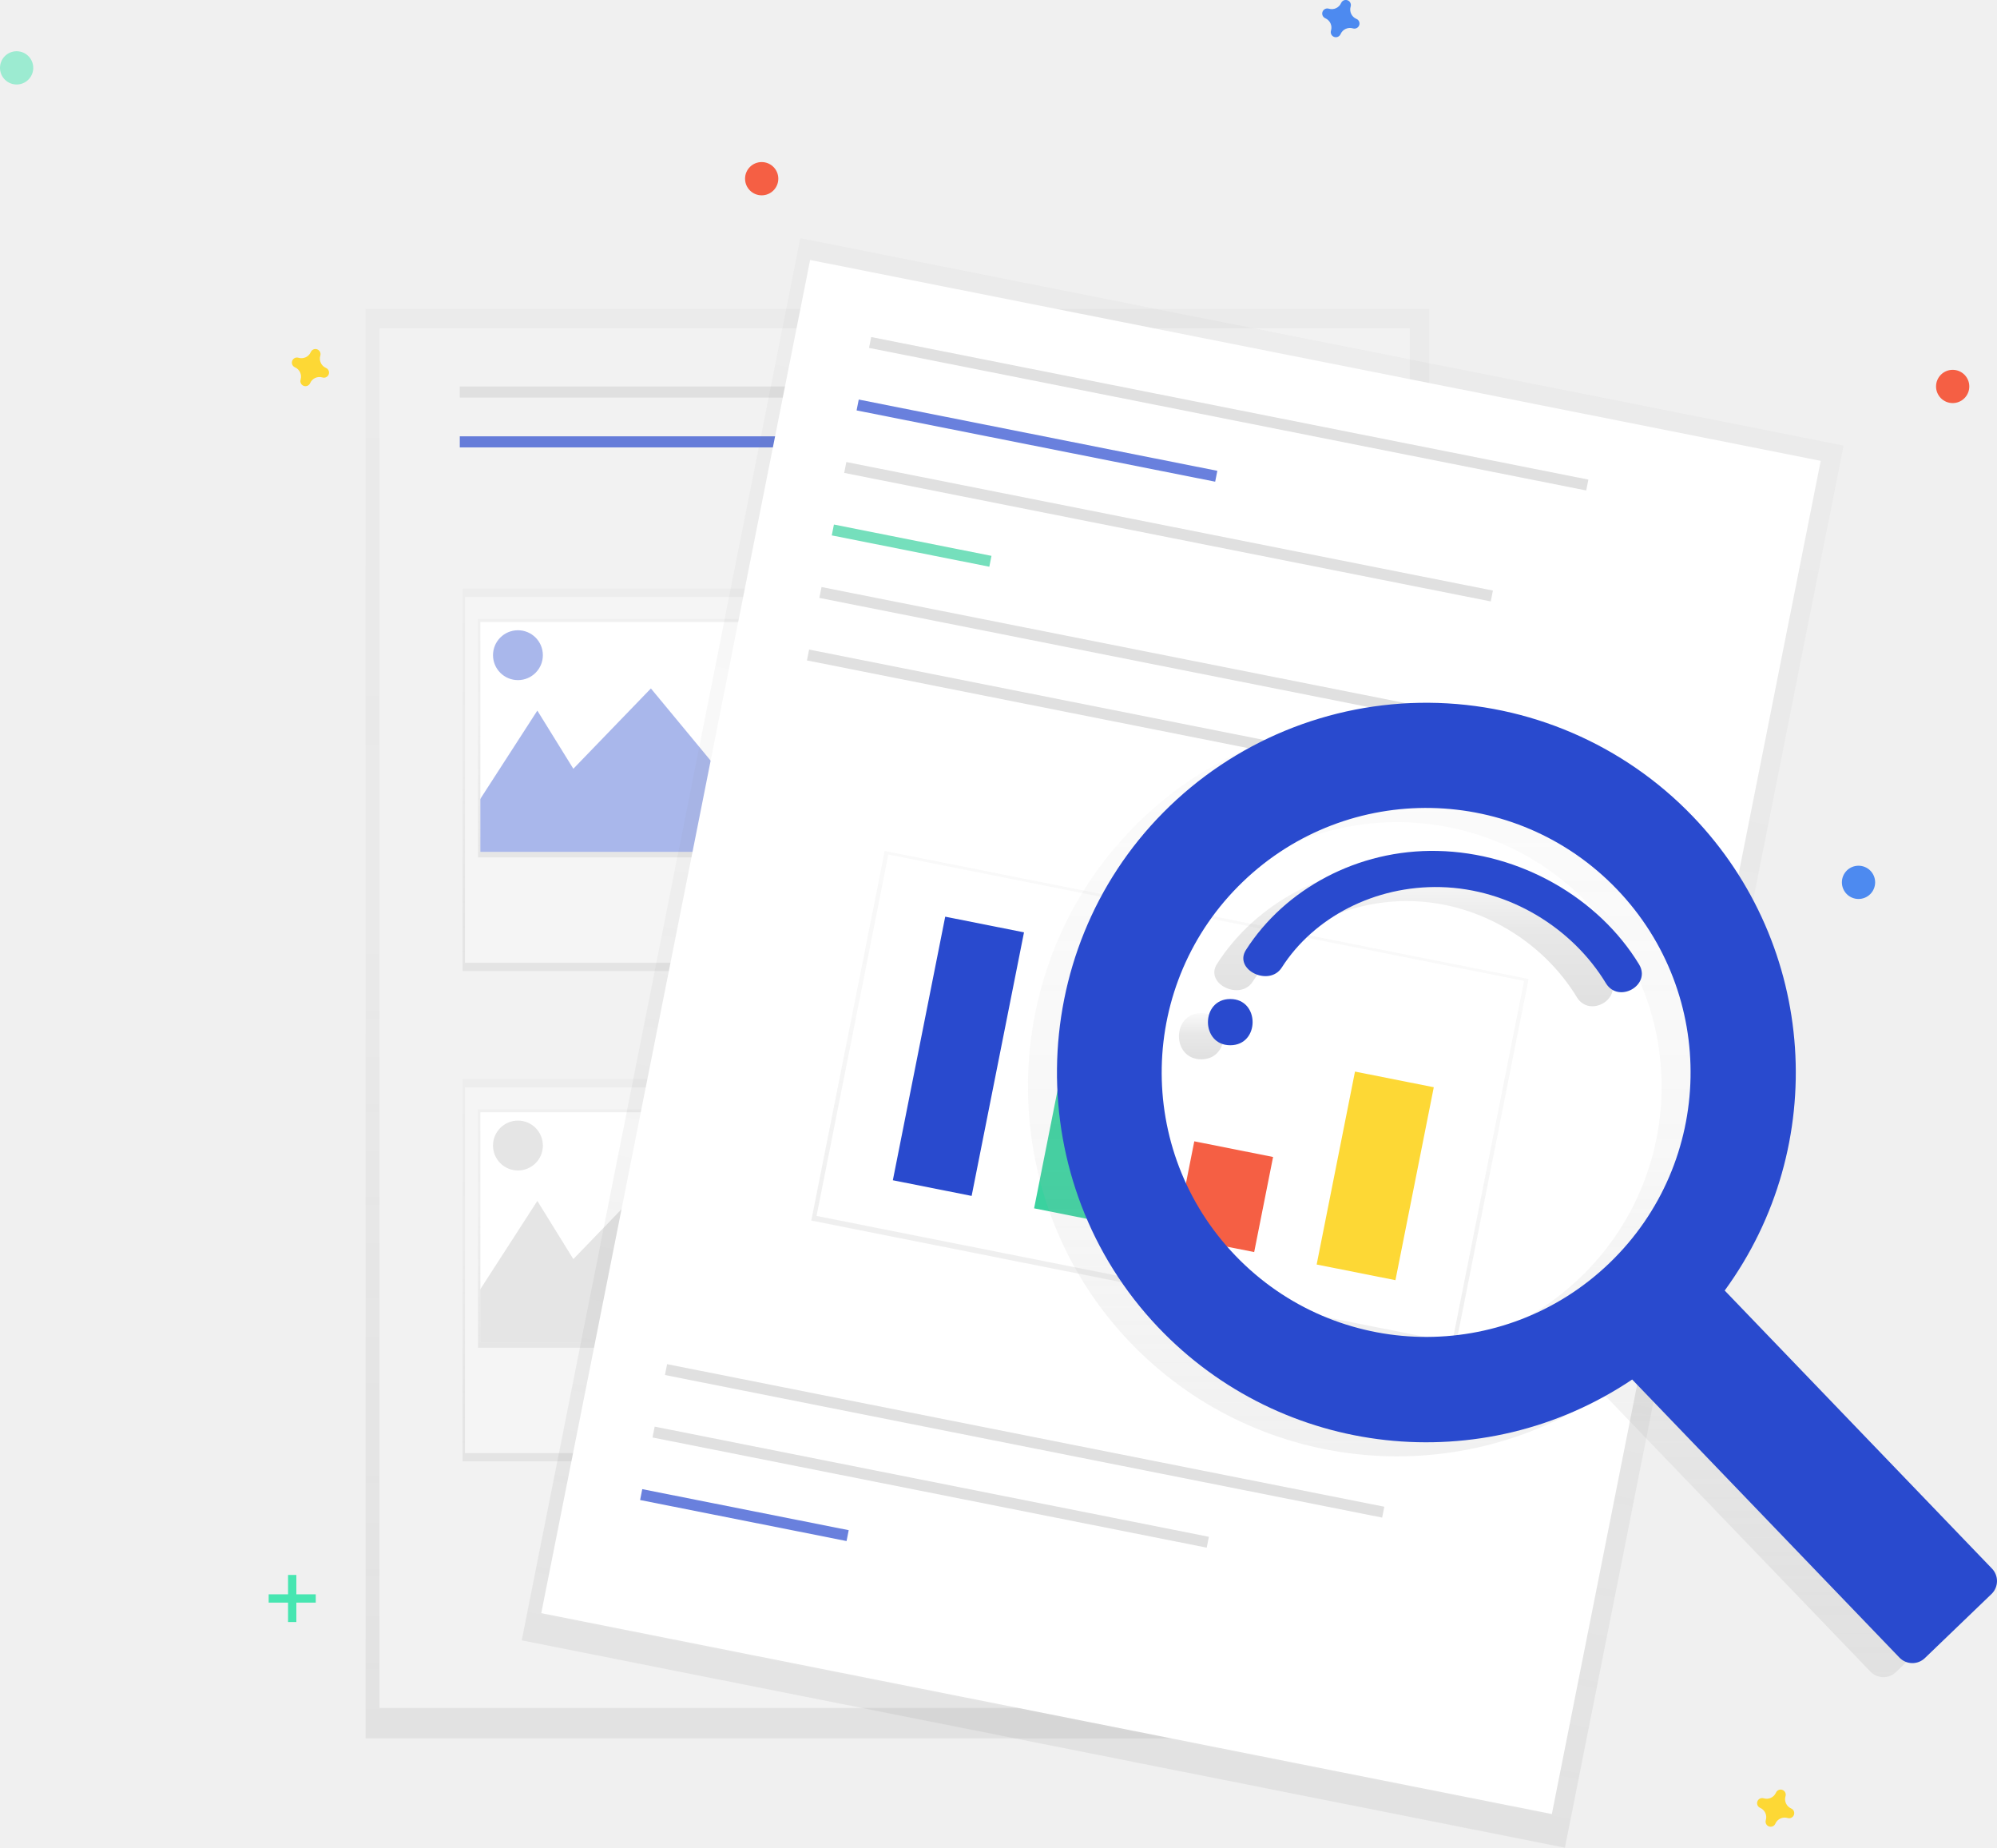
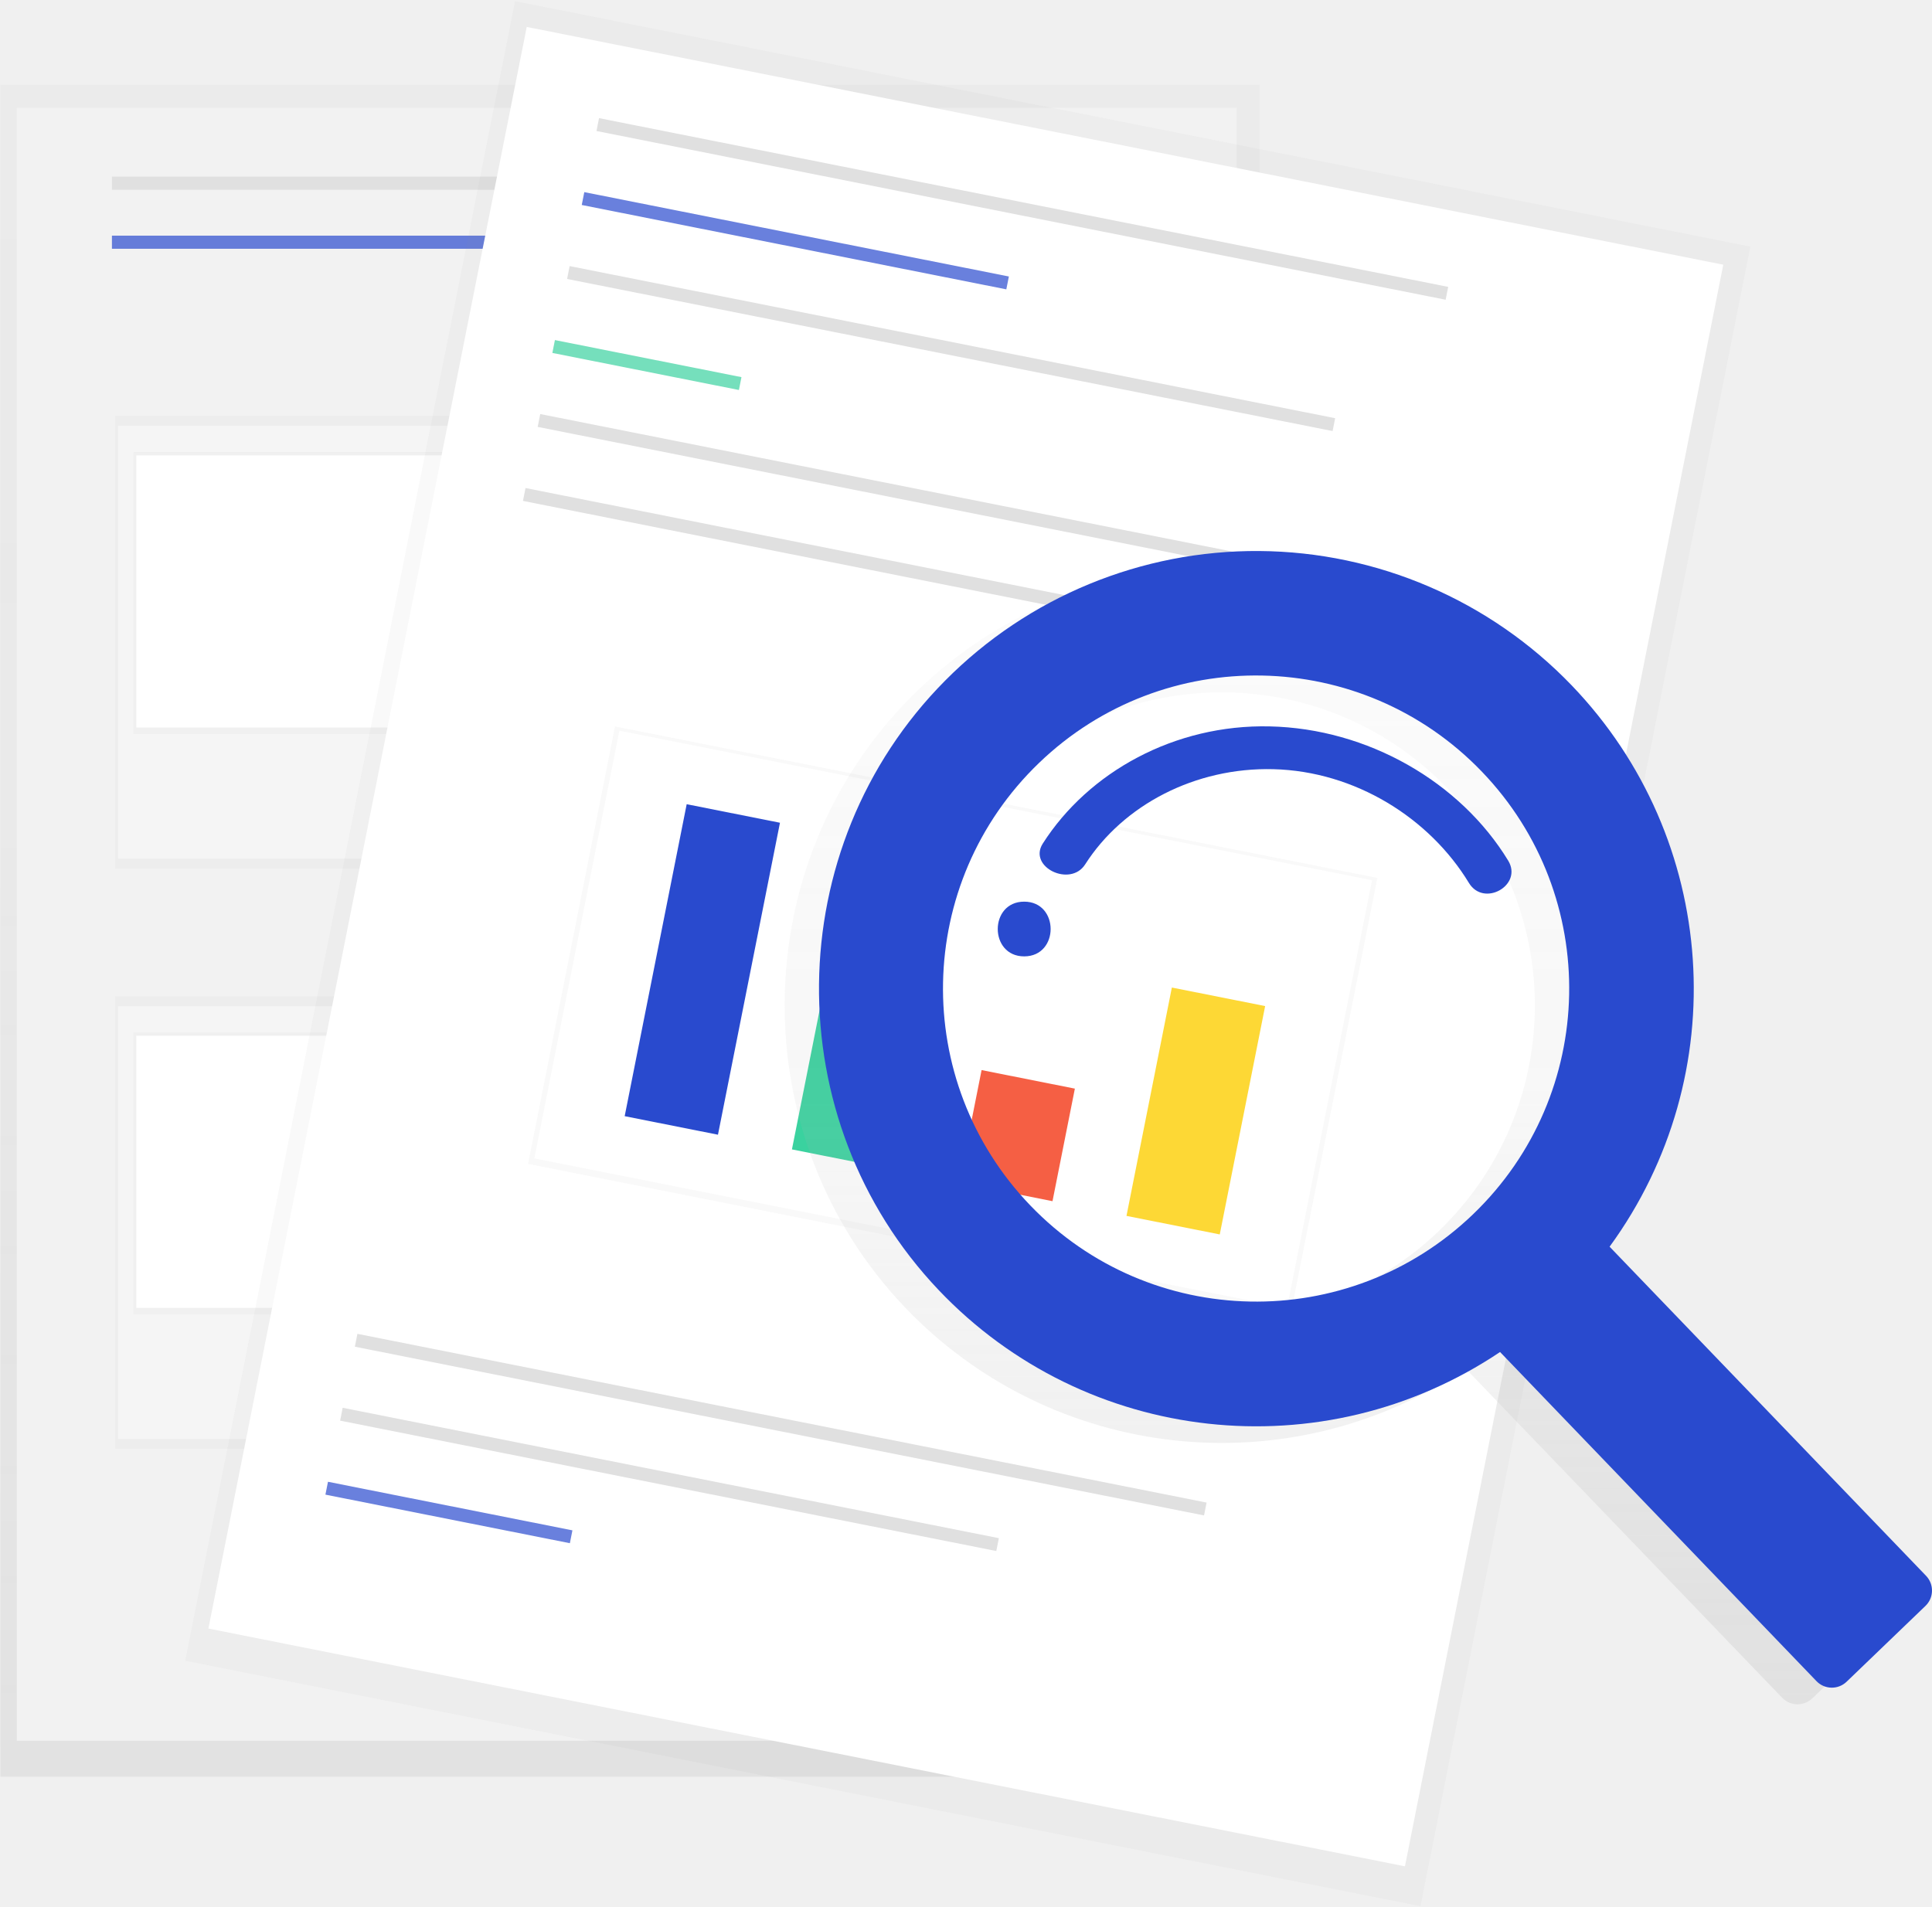
- <svg xmlns="http://www.w3.org/2000/svg" xmlns:xlink="http://www.w3.org/1999/xlink" data-name="Layer 1" width="842" height="778.92">
+ <svg xmlns="http://www.w3.org/2000/svg" xmlns:xlink="http://www.w3.org/1999/xlink" width="688" height="679">
  <defs>
-     <linearGradient id="a" x1="378.37" y1="732.81" x2="378.37" y2="130.21" gradientUnits="userSpaceOnUse">
-       <stop offset="0" stop-color="gray" stop-opacity=".25" />
-       <stop offset=".54" stop-color="gray" stop-opacity=".12" />
-       <stop offset="1" stop-color="gray" stop-opacity=".1" />
+     <linearGradient x1="50%" y1="100%" x2="50%" y2="0%" id="a">
+       <stop stop-color="gray" stop-opacity=".25" offset="0%" />
+       <stop stop-color="gray" stop-opacity=".12" offset="54%" />
+       <stop stop-color="gray" stop-opacity=".1" offset="100%" />
    </linearGradient>
-     <linearGradient id="c" x1="274.44" y1="409.32" x2="274.44" y2="248.16" xlink:href="#a" />
-     <linearGradient id="d" x1="274.44" y1="361.44" x2="274.44" y2="261.01" xlink:href="#a" />
-     <clipPath id="e" transform="translate(-179 -60.54)">
-       <path data-name="&lt;Rectangle&gt;" fill="#fff" d="M381.54 322.72h143.79v96.93H381.54z" />
-     </clipPath>
-     <linearGradient id="f" x1="274.44" y1="616.03" x2="274.44" y2="454.87" xlink:href="#a" />
-     <linearGradient id="g" x1="274.44" y1="568.15" x2="274.44" y2="467.72" xlink:href="#a" />
-     <clipPath id="h" transform="translate(-179 -60.54)">
-       <path data-name="&lt;Rectangle&gt;" fill="#fff" d="M381.54 529.42h143.79v96.93H381.54z" />
-     </clipPath>
-     <linearGradient id="i" x1="688.76" y1="765.86" x2="688.76" y2="163.26" gradientTransform="rotate(90 665.375 476.845)" xlink:href="#a" />
-     <linearGradient id="j" x1="688.18" y1="568.49" x2="688.18" y2="409.67" gradientTransform="rotate(90 662.7 498.69)" xlink:href="#a" />
-     <linearGradient id="k" x1="810.6" y1="767.54" x2="810.6" y2="362.71" gradientUnits="userSpaceOnUse">
-       <stop offset="0" stop-color="#b3b3b3" stop-opacity=".25" />
-       <stop offset=".54" stop-color="#b3b3b3" stop-opacity=".1" />
-       <stop offset="1" stop-color="#b3b3b3" stop-opacity=".05" />
+     <linearGradient x1="27444%" y1="40932%" x2="27444%" y2="24816%" id="b">
+       <stop stop-color="gray" stop-opacity=".25" offset="0%" />
+       <stop stop-color="gray" stop-opacity=".12" offset="54%" />
+       <stop stop-color="gray" stop-opacity=".1" offset="100%" />
    </linearGradient>
-     <linearGradient id="b" x1="685.49" y1="507.08" x2="685.49" y2="487.6" gradientUnits="userSpaceOnUse">
-       <stop offset="0" stop-opacity=".12" />
-       <stop offset=".55" stop-opacity=".09" />
-       <stop offset="1" stop-opacity=".02" />
+     <linearGradient x1="27444%" y1="36144%" x2="27444%" y2="26101%" id="c">
+       <stop stop-color="gray" stop-opacity=".25" offset="0%" />
+       <stop stop-color="gray" stop-opacity=".12" offset="54%" />
+       <stop stop-color="gray" stop-opacity=".1" offset="100%" />
    </linearGradient>
-     <linearGradient id="l" x1="774.99" y1="484.73" x2="774.99" y2="425.15" xlink:href="#b" />
+     <path id="d" d="M.54.72h143.79v96.93H.54z" />
+     <linearGradient x1="27444%" y1="61603%" x2="27444%" y2="45487%" id="f">
+       <stop stop-color="gray" stop-opacity=".25" offset="0%" />
+       <stop stop-color="gray" stop-opacity=".12" offset="54%" />
+       <stop stop-color="gray" stop-opacity=".1" offset="100%" />
+     </linearGradient>
+     <linearGradient x1="27444%" y1="56815%" x2="27444%" y2="46772%" id="g">
+       <stop stop-color="gray" stop-opacity=".25" offset="0%" />
+       <stop stop-color="gray" stop-opacity=".12" offset="54%" />
+       <stop stop-color="gray" stop-opacity=".1" offset="100%" />
+     </linearGradient>
+     <path id="h" d="M.54.42h143.79v96.93H.54z" />
+     <linearGradient x1="68876%" y1="76586%" x2="68876%" y2="16326%" id="j">
+       <stop stop-color="gray" stop-opacity=".25" offset="0%" />
+       <stop stop-color="gray" stop-opacity=".12" offset="54%" />
+       <stop stop-color="gray" stop-opacity=".1" offset="100%" />
+     </linearGradient>
+     <linearGradient x1="68818%" y1="56849%" x2="68818%" y2="40967%" id="k">
+       <stop stop-color="gray" stop-opacity=".25" offset="0%" />
+       <stop stop-color="gray" stop-opacity=".12" offset="54%" />
+       <stop stop-color="gray" stop-opacity=".1" offset="100%" />
+     </linearGradient>
+     <linearGradient x1="50%" y1="100%" x2="50%" y2=".001%" id="l">
+       <stop stop-color="#B3B3B3" stop-opacity=".25" offset="0%" />
+       <stop stop-color="#B3B3B3" stop-opacity=".1" offset="54%" />
+       <stop stop-color="#B3B3B3" stop-opacity=".05" offset="100%" />
+     </linearGradient>
+     <linearGradient x1="49.98%" y1="99.949%" x2="49.98%" y2="0%" id="m">
+       <stop stop-color="#FFF" stop-opacity=".12" offset="0%" />
+       <stop stop-color="#FFF" stop-opacity=".09" offset="55%" />
+       <stop stop-color="#FFF" stop-opacity=".02" offset="100%" />
+     </linearGradient>
+     <linearGradient x1="77499%" y1="48473%" x2="77499%" y2="42515%" id="n">
+       <stop stop-color="#FFF" stop-opacity=".12" offset="0%" />
+       <stop stop-color="#FFF" stop-opacity=".09" offset="55%" />
+       <stop stop-color="#FFF" stop-opacity=".02" offset="100%" />
+     </linearGradient>
  </defs>
-   <path fill="url(#a)" d="M154.15 130.21h448.44v602.6H154.15z" opacity=".5" />
-   <path fill="#f2f2f2" d="M159.99 138.39h434.43v581.58H159.99z" />
-   <path fill="#e0e0e0" d="M193.86 162.91h149.48v4.67H193.86z" />
-   <path fill="#294ace" opacity=".7" d="M193.86 183.93h149.48v4.67H193.86z" />
-   <path fill="#e0e0e0" d="M365.53 162.91h149.48v4.67H365.53zm23.35 133.14h149.48v4.67H388.88zm3.51 12.84h149.48v4.67H392.39zm7.01 12.85h149.48v4.67H399.4zm-10.52 181.01h149.48v4.67H388.88zm3.51 12.85h149.48v4.67H392.39zm7.01 12.84h149.48v4.67H399.4z" />
-   <path fill="url(#c)" d="M195.03 248.16h158.82v161.16H195.03z" opacity=".5" />
-   <path fill="#f5f5f5" d="M196.03 251.67h156.32v154.15H196.03z" />
-   <path fill="url(#d)" d="M201.54 261.01h145.8v100.43h-145.8z" opacity=".5" />
-   <path data-name="&lt;Rectangle&gt;" fill="#fff" d="M202.54 262.18h143.79v96.93H202.54z" />
-   <g clip-path="url(#e)" fill="#294ace">
-     <path opacity=".4" d="M190.35 355.61l36.21-56.06 15.18 24.52 32.7-33.86 28.03 33.86 24.52-50.21 63.06 100.43-204.37-7.01 4.67-11.67z" />
-     <circle cx="218.38" cy="276.19" r="10.51" opacity=".4" />
+   <g fill="none" fill-rule="evenodd">
+     <path d="M.15.21h448.44v602.6H.15z" opacity=".5" transform="translate(0 30)" fill-rule="nonzero" fill="url(#a)" />
+     <path fill="#F2F2F2" fill-rule="nonzero" d="M5.99 38.39h434.43v581.58H5.99z" />
+     <path fill="#E0E0E0" fill-rule="nonzero" d="M39.86 62.91h149.48v4.67H39.86z" />
+     <path fill="#294ACE" fill-rule="nonzero" opacity=".7" d="M39.86 83.93h149.48v4.67H39.86z" />
+     <path fill="#E0E0E0" fill-rule="nonzero" d="M211.53 62.91h149.48v4.67H211.53zm23.35 133.14h149.48v4.67H234.88zm3.51 12.84h149.48v4.67H238.39zm7.01 12.85h149.48v4.67H245.4zm-10.52 181.01h149.48v4.67H234.88zm3.51 12.85h149.48v4.67H238.39zm7.01 12.84h149.48v4.67H245.4z" />
+     <path d="M.03.16h158.82v161.16H.03z" opacity=".5" transform="translate(41 148)" fill-rule="nonzero" fill="url(#b)" />
+     <path fill="#F5F5F5" fill-rule="nonzero" d="M42.03 151.67h156.32v154.15H42.03z" />
+     <path d="M.54.01h145.8v100.43H.54z" opacity=".5" transform="translate(47 161)" fill-rule="nonzero" fill="url(#c)" />
+     <path fill="#FFF" fill-rule="nonzero" d="M48.54 162.18h143.79v96.93H48.54z" />
+     <g transform="translate(227 222)">
+       <mask id="e" fill="#fff">
+         <use xlink:href="#d" />
+       </mask>
+       <g mask="url(#e)" fill-rule="nonzero" fill="#294ACE" opacity=".4">
+         <g transform="translate(-196 -57)">
+           <path d="M5.35 90.61l36.21-56.06 15.18 24.52 32.7-33.86 28.03 33.86 24.52-50.21 63.06 100.43L.68 102.28z" />
+           <circle cx="33.38" cy="11.19" r="10.51" />
+         </g>
+       </g>
+     </g>
+     <path d="M.03.87h158.82v161.16H.03z" opacity=".5" transform="translate(41 354)" fill-rule="nonzero" fill="url(#f)" />
+     <path fill="#F5F5F5" fill-rule="nonzero" d="M42.03 358.37h156.32v154.15H42.03z" />
+     <path d="M.54.72h145.8v100.43H.54z" opacity=".5" transform="translate(47 367)" fill-rule="nonzero" fill="url(#g)" />
+     <path fill="#FFF" fill-rule="nonzero" d="M48.54 368.88h143.79v96.93H48.54z" />
+     <g transform="translate(227 429)">
+       <mask id="i" fill="#fff">
+         <use xlink:href="#h" />
+       </mask>
+       <g mask="url(#i)" fill-rule="nonzero" fill="#BDBDBD" opacity=".4">
+         <g transform="translate(-196 -57)">
+           <path d="M5.35 90.31l36.21-56.06 15.18 24.53 32.7-33.87 28.03 33.87 24.52-50.22 63.06 100.43-204.37-7z" />
+           <circle cx="33.38" cy="10.9" r="10.51" />
+         </g>
+       </g>
+     </g>
+     <path transform="rotate(-78.76 312.134 300.068)" d="M-21.666 115.442h602.6v448.44h-602.6z" opacity=".5" fill-rule="nonzero" fill="url(#j)" />
+     <path fill="#FFF" fill-rule="nonzero" d="M74.214 580.02L187.575 9.595l426.097 84.679-113.36 570.425z" />
+     <path fill="#E0E0E0" fill-rule="nonzero" d="M213.319 42.077l302.396 60.096-.91 4.58L212.41 46.657zm-86.043 432.981l302.396 60.096-.91 4.58-302.396-60.095zm-5.246 26.335L355.7 547.83l-.91 4.58-233.67-46.437z" />
+     <path fill="#294ACE" fill-rule="nonzero" opacity=".7" d="M116.797 527.746l87.048 17.3-.91 4.58-87.048-17.3zm91.277-459.319l151.194 30.047-.91 4.58-151.194-30.046z" />
+     <path fill="#E0E0E0" fill-rule="nonzero" d="M202.85 94.769l272.61 54.176-.91 4.58L201.94 99.35z" />
+     <path fill="#3AD29F" fill-rule="nonzero" opacity=".7" d="M197.61 121.119l66.432 13.202-.91 4.58L196.7 125.7z" />
+     <path fill="#E0E0E0" fill-rule="nonzero" d="M192.38 147.464l302.396 60.096-.91 4.58-302.396-60.096z" />
+     <path transform="rotate(-78.76 402.434 120.086)" d="M71.865-32.78h158.82v276.77H71.865z" opacity=".5" fill-rule="nonzero" fill="url(#k)" />
+     <path fill="#FFF" fill-rule="nonzero" d="M220.561 260.23l268.029 53.266-30.275 152.341-268.029-53.265z" />
+     <path fill="#E0E0E0" fill-rule="nonzero" d="M187.145 173.818l302.396 60.096-.91 4.58-302.396-60.095z" />
+     <path fill="#294ACE" fill-rule="nonzero" d="M244.533 286.425l33.22 6.602-22.08 111.108-33.22-6.602z" />
+     <path fill="#3AD29F" fill-rule="nonzero" d="M296.81 334.918l33.22 6.602-14.797 74.454-33.22-6.602z" />
+     <path fill="#F55F44" fill-rule="nonzero" d="M349.55 381.12l33.22 6.602-7.966 40.086-33.22-6.602z" />
+     <path fill="#FDD835" fill-rule="nonzero" d="M417.308 351.72l33.22 6.602-16.162 81.33-33.22-6.602z" />
+     <path d="M547.45 250.01a155.89 155.89 0 0 0-223.11-1.68c-59 59.48-60 156.33-2.29 217.07 52.347 55.099 136.798 64.418 199.9 22.06l112.69 117.21a7.59 7.59 0 0 0 10.73.21l28.08-27a7.59 7.59 0 0 0 .21-10.73L561 449.95c44.59-61.108 38.876-145.407-13.55-199.94zm-35.1 188.45c-44.392 42.677-114.975 41.287-157.652-3.104-42.678-44.39-41.29-114.973 3.1-157.652 44.39-42.679 114.972-41.293 157.652 3.096a111.5 111.5 0 0 1-3.1 157.66z" fill="url(#l)" fill-rule="nonzero" />
+     <path d="M352.49 327.06c-12.54 0-12.56 19.49 0 19.49s12.56-19.49 0-19.49z" fill="url(#m)" fill-rule="nonzero" />
+     <path d="M439.9 264.63c-33.75-.76-64.46 16.17-80.79 41.73-5.33 8.34 9.8 15.71 15.1 7.41 13.52-21.16 39.21-34.6 67-33.9 29.12.73 55.62 17.39 69.65 40.51 5.32 8.77 19.27.8 14-7.92-17.06-28-50.1-47-84.96-47.83z" fill="url(#n)" fill-rule="nonzero" />
+     <path d="M559.68 244.09a155.89 155.89 0 0 0-223.11-1.68c-59 59.48-60 156.33-2.29 217.07 52.35 55.095 136.8 64.41 199.9 22.05l112.68 117.22a7.59 7.59 0 0 0 10.73.21l28.08-27a7.59 7.59 0 0 0 .21-10.73L573.19 444.02c44.594-61.096 38.898-145.389-13.51-199.93zm-35.1 188.37c-44.392 42.677-114.975 41.287-157.652-3.104-42.678-44.39-41.29-114.973 3.1-157.652C414.417 229.025 485 230.41 527.68 274.8a111.5 111.5 0 0 1-3.1 157.66z" fill="#294ACE" fill-rule="nonzero" />
+     <path d="M364.72 321.13c-12.54 0-12.56 19.49 0 19.49s12.56-19.49 0-19.49zm87.41-62.42c-33.75-.76-64.46 16.17-80.79 41.73-5.33 8.34 9.8 15.71 15.1 7.41 13.52-21.16 39.21-34.6 67-33.9 29.12.73 55.62 17.39 69.65 40.51 5.32 8.77 19.27.8 14-7.92-17.09-28.08-50.09-47.08-84.96-47.83z" fill="#294ACE" fill-rule="nonzero" />
  </g>
-   <path fill="url(#f)" d="M195.03 454.87h158.82v161.16H195.03z" opacity=".5" />
-   <path fill="#f5f5f5" d="M196.03 458.37h156.32v154.15H196.03z" />
-   <path fill="url(#g)" d="M201.54 467.72h145.8v100.43h-145.8z" opacity=".5" />
-   <path data-name="&lt;Rectangle&gt;" fill="#fff" d="M202.54 468.88h143.79v96.93H202.54z" />
-   <g clip-path="url(#h)" fill="#bdbdbd">
-     <path opacity=".4" d="M190.35 562.31l36.21-56.06 15.18 24.53 32.7-33.87 28.03 33.87 24.52-50.22 63.06 100.43-204.37-7 4.67-11.68z" />
-     <circle cx="218.38" cy="482.9" r="10.51" opacity=".4" />
-   </g>
-   <path transform="rotate(-78.76 551.253 578.999)" fill="url(#i)" d="M376.36 276.01h602.6v448.44h-602.6z" opacity=".5" />
-   <path fill="#fff" d="M228.214 680.02l113.361-570.425 426.097 84.679-113.36 570.425z" />
-   <path fill="#e0e0e0" d="M367.32 142.077l302.395 60.096-.91 4.58-302.396-60.095zm-86.044 432.981l302.396 60.095-.91 4.58-302.397-60.095zm-5.246 26.335L509.7 647.83l-.91 4.58-233.67-46.437z" />
-   <path fill="#294ace" opacity=".7" d="M270.797 627.746l87.048 17.3-.91 4.58-87.048-17.3zm91.278-459.319l151.193 30.047-.91 4.58-151.194-30.046z" />
-   <path fill="#e0e0e0" d="M356.851 194.77l272.609 54.175-.91 4.58-272.61-54.175z" />
-   <path fill="#3ad29f" opacity=".7" d="M351.61 221.12l66.431 13.201-.91 4.58-66.43-13.201z" />
-   <path fill="#e0e0e0" d="M346.38 247.464l302.397 60.096-.91 4.58-302.397-60.095z" />
-   <path transform="rotate(-78.76 545.898 602.937)" fill="url(#j)" d="M592.89 385.78h158.82v276.77H592.89z" opacity=".5" />
-   <path fill="#fff" d="M374.561 360.23l268.029 53.266-30.275 152.34-268.029-53.265z" />
-   <path fill="#e0e0e0" d="M341.145 273.818l302.396 60.095-.91 4.58-302.397-60.095z" />
-   <path fill="#294ace" d="M398.533 386.426l33.22 6.601-22.08 111.108-33.22-6.602z" />
-   <path fill="#3ad29f" d="M450.809 434.918l33.22 6.602-14.796 74.454-33.22-6.602z" />
-   <path fill="#f55f44" d="M503.55 481.12l33.22 6.602-7.966 40.086-33.22-6.601z" />
-   <path fill="#fdd835" d="M571.308 451.72l33.22 6.603-16.162 81.33-33.22-6.603z" />
-   <path d="M880.45 410.55a155.89 155.89 0 0 0-223.11-1.68c-59 59.48-60 156.33-2.29 217.07A155.89 155.89 0 0 0 854.95 648l112.69 117.21a7.59 7.59 0 0 0 10.73.21l28.08-27a7.59 7.59 0 0 0 .21-10.73L894 610.49a155.9 155.9 0 0 0-13.55-199.94zM845.35 599a111.5 111.5 0 1 1 3.1-157.66 111.5 111.5 0 0 1-3.1 157.66z" transform="translate(-179 -60.54)" fill="url(#k)" />
-   <path d="M685.49 487.6c-12.54 0-12.56 19.49 0 19.49s12.56-19.49 0-19.49z" transform="translate(-179 -60.54)" fill="url(#b)" />
-   <path d="M772.9 425.17c-33.75-.76-64.46 16.17-80.79 41.73-5.33 8.34 9.8 15.71 15.1 7.41 13.52-21.16 39.21-34.6 67-33.9 29.12.73 55.62 17.39 69.65 40.51 5.32 8.77 19.27.8 14-7.92-17.06-28-50.1-47-84.96-47.83z" transform="translate(-179 -60.54)" fill="url(#l)" />
-   <path d="M713.68 344.09a155.89 155.89 0 0 0-223.11-1.68c-59 59.48-60 156.33-2.29 217.07a155.89 155.89 0 0 0 199.9 22.05l112.68 117.22a7.59 7.59 0 0 0 10.73.21l28.08-27a7.59 7.59 0 0 0 .21-10.73L727.19 544.02a155.9 155.9 0 0 0-13.51-199.93zm-35.1 188.37a111.5 111.5 0 1 1 3.1-157.66 111.5 111.5 0 0 1-3.1 157.66z" fill="#294ace" />
-   <path d="M518.72 421.13c-12.54 0-12.56 19.49 0 19.49s12.56-19.49 0-19.49zm87.41-62.42c-33.75-.76-64.46 16.17-80.79 41.73-5.33 8.34 9.8 15.71 15.1 7.41 13.52-21.16 39.21-34.6 67-33.9 29.12.73 55.62 17.39 69.65 40.51 5.32 8.77 19.27.8 14-7.92-17.09-28.08-50.09-47.08-84.96-47.83z" fill="#294ace" />
-   <path fill="#47e6b1" d="M121.45 663.91h3.5v19.85h-3.5z" />
-   <path fill="#47e6b1" d="M133.13 672.08v3.5h-19.85v-3.5z" />
-   <path d="M571.87 7.95a4.29 4.29 0 0 1-2.39-5.19 2.06 2.06 0 0 0 .09-.48A2.15 2.15 0 0 0 565.7.85a2.06 2.06 0 0 0-.24.42 4.29 4.29 0 0 1-5.19 2.39 2.06 2.06 0 0 0-.48-.09 2.15 2.15 0 0 0-1.41 3.89 2.06 2.06 0 0 0 .42.24 4.29 4.29 0 0 1 2.39 5.19 2.06 2.06 0 0 0-.09.48 2.15 2.15 0 0 0 3.9 1.41 2.06 2.06 0 0 0 .24-.42 4.29 4.29 0 0 1 5.19-2.39 2.06 2.06 0 0 0 .48.09 2.15 2.15 0 0 0 1.43-3.87 2.06 2.06 0 0 0-.47-.24z" fill="#4d8af0" />
-   <path d="M137.44 155.1a4.29 4.29 0 0 1-2.39-5.19 2.06 2.06 0 0 0 .09-.48 2.15 2.15 0 0 0-3.87-1.43 2.06 2.06 0 0 0-.24.42 4.29 4.29 0 0 1-5.19 2.39 2.06 2.06 0 0 0-.48-.09 2.15 2.15 0 0 0-1.43 3.87 2.06 2.06 0 0 0 .42.24 4.29 4.29 0 0 1 2.39 5.19 2.06 2.06 0 0 0-.09.48 2.15 2.15 0 0 0 3.87 1.43 2.06 2.06 0 0 0 .24-.42 4.29 4.29 0 0 1 5.19-2.39 2.06 2.06 0 0 0 .48.09 2.15 2.15 0 0 0 1.43-3.87 2.06 2.06 0 0 0-.42-.24zm617.78 607.26a4.29 4.29 0 0 1-2.39-5.19 2.06 2.06 0 0 0 .09-.48 2.15 2.15 0 0 0-3.87-1.43 2.06 2.06 0 0 0-.24.42 4.29 4.29 0 0 1-5.19 2.39 2.06 2.06 0 0 0-.48-.09 2.15 2.15 0 0 0-1.43 3.87 2.06 2.06 0 0 0 .42.24 4.29 4.29 0 0 1 2.39 5.19 2.06 2.06 0 0 0-.09.48 2.15 2.15 0 0 0 3.87 1.43 2.06 2.06 0 0 0 .24-.42 4.29 4.29 0 0 1 5.19-2.39 2.06 2.06 0 0 0 .48.09 2.15 2.15 0 0 0 1.43-3.87 2.06 2.06 0 0 0-.42-.24z" fill="#fdd835" />
-   <circle cx="321.15" cy="75.33" r="7.01" fill="#f55f44" />
-   <circle cx="823.31" cy="162.91" r="7.01" fill="#f55f44" />
-   <circle cx="783.61" cy="371.95" r="7.01" fill="#4d8af0" />
-   <circle cx="7.01" cy="28.61" r="7.01" fill="#47e6b1" opacity=".5" />
</svg>
